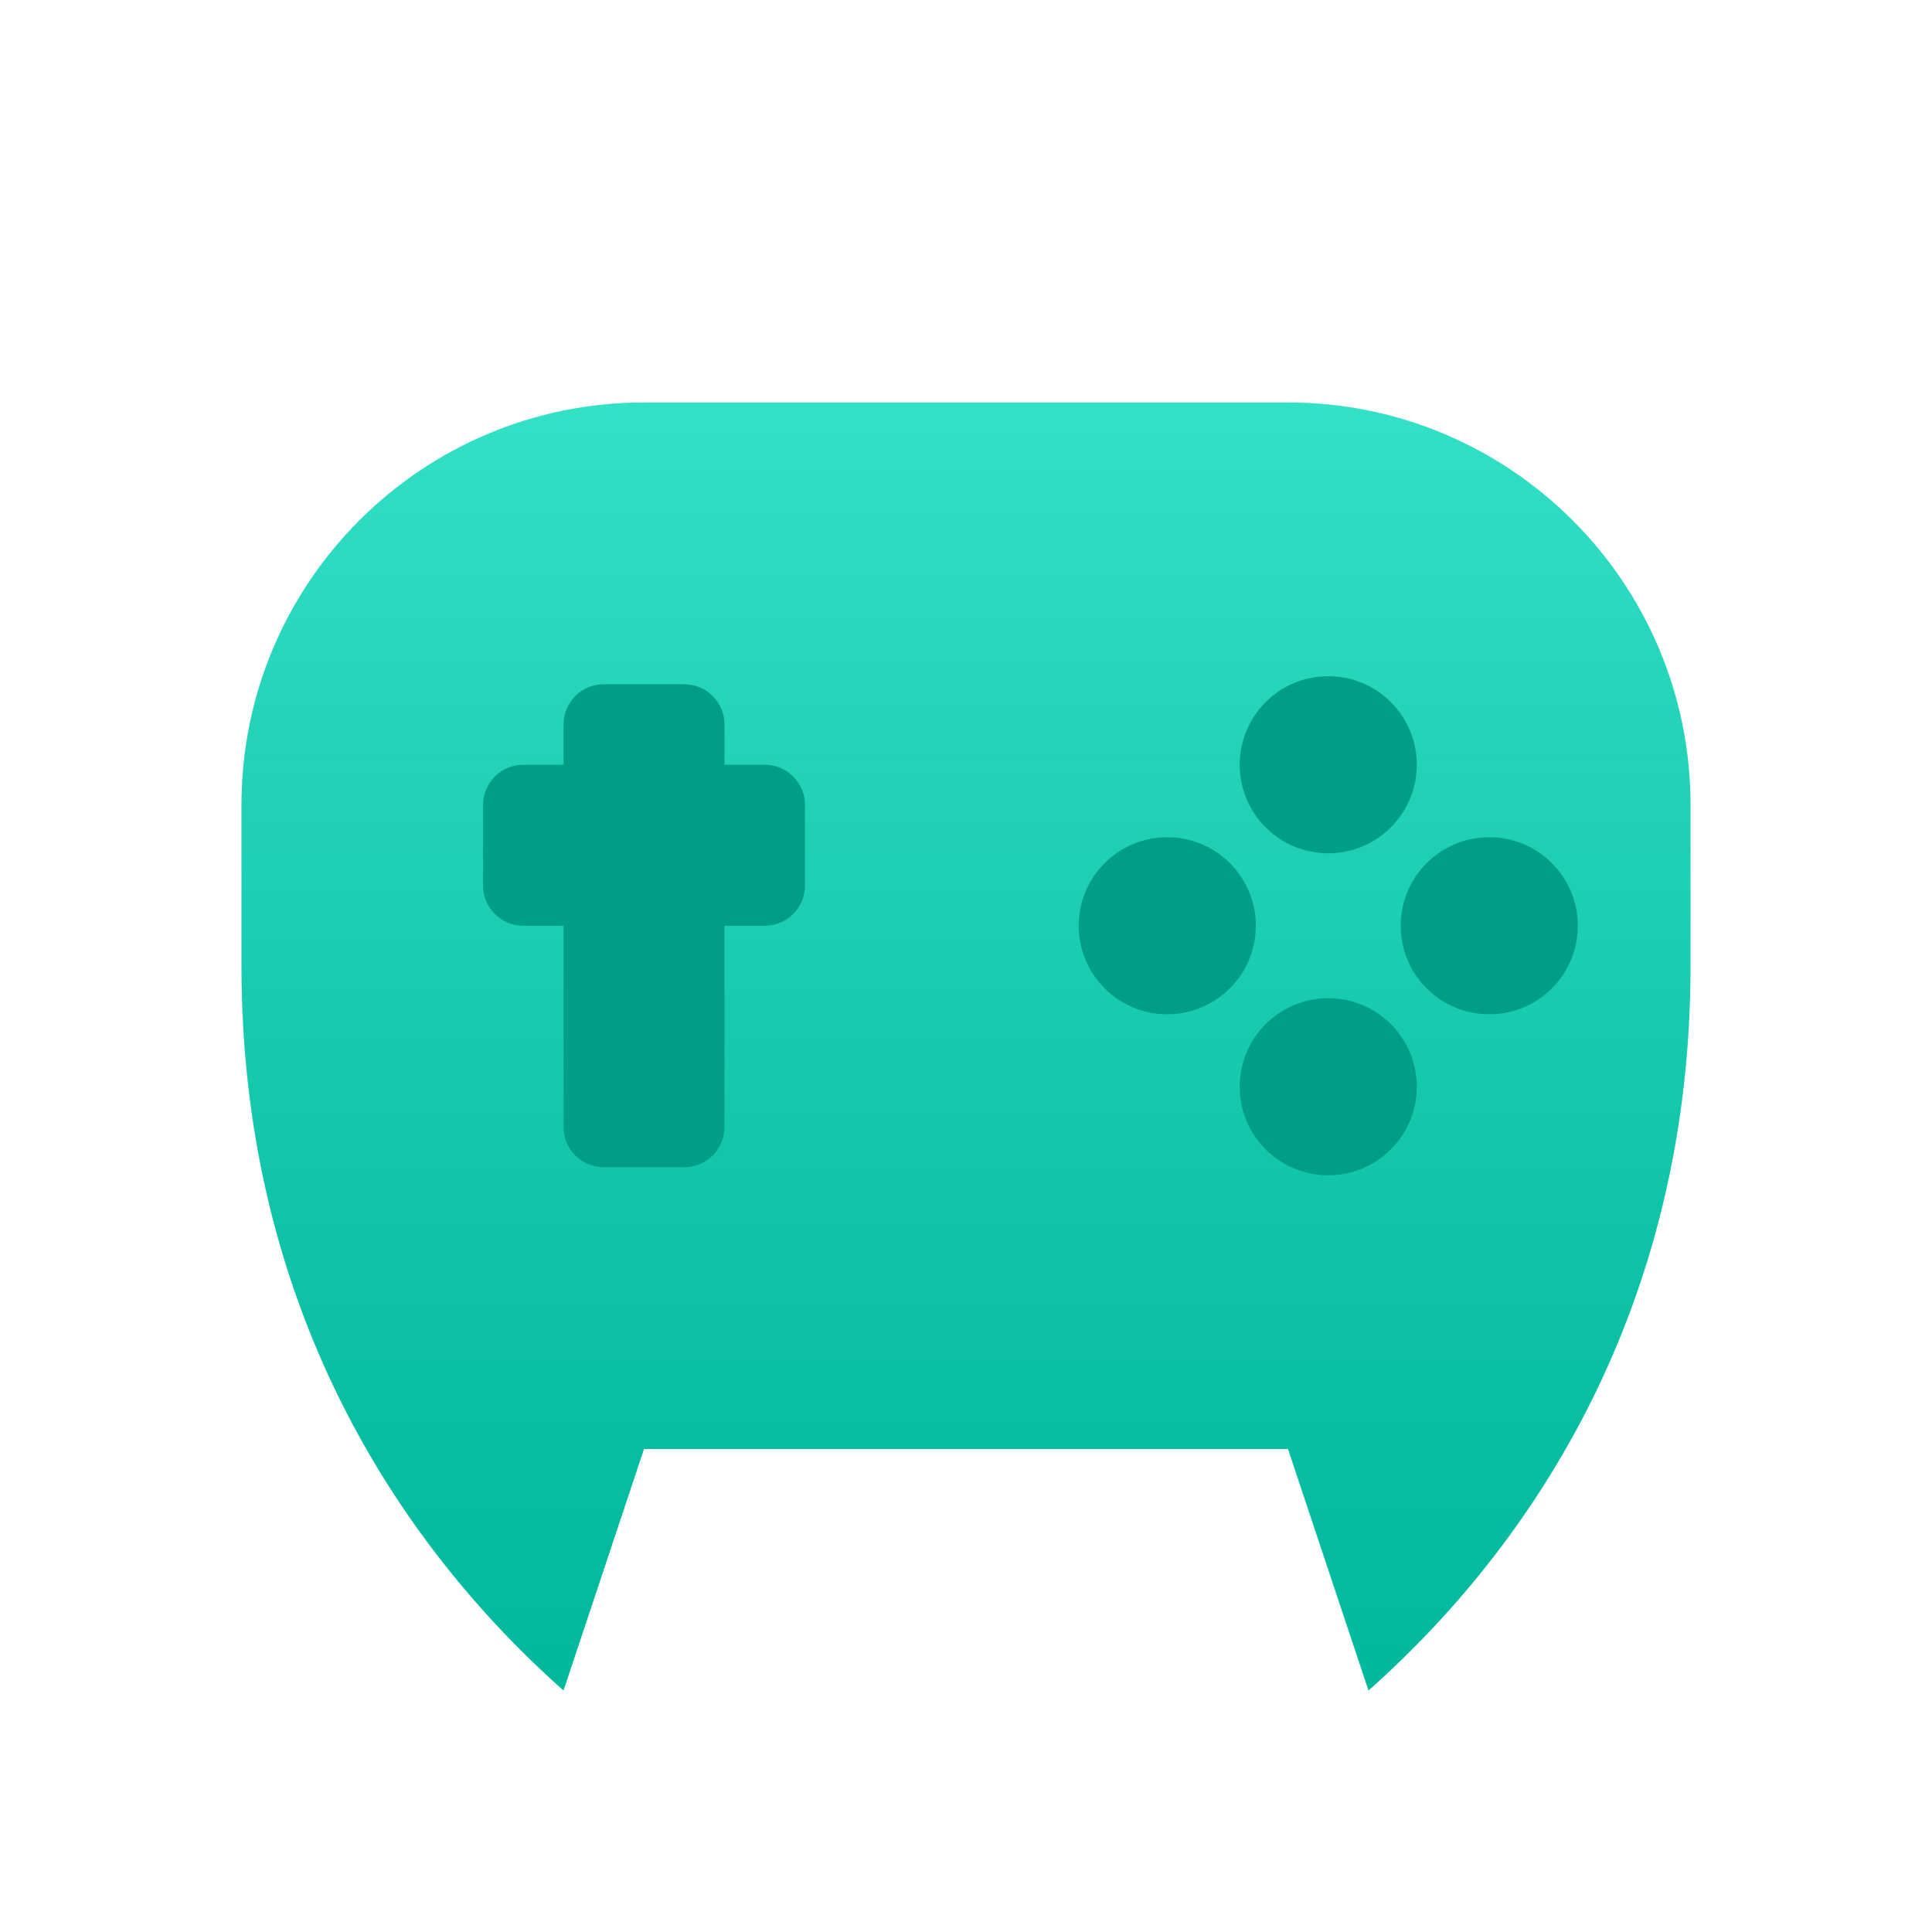
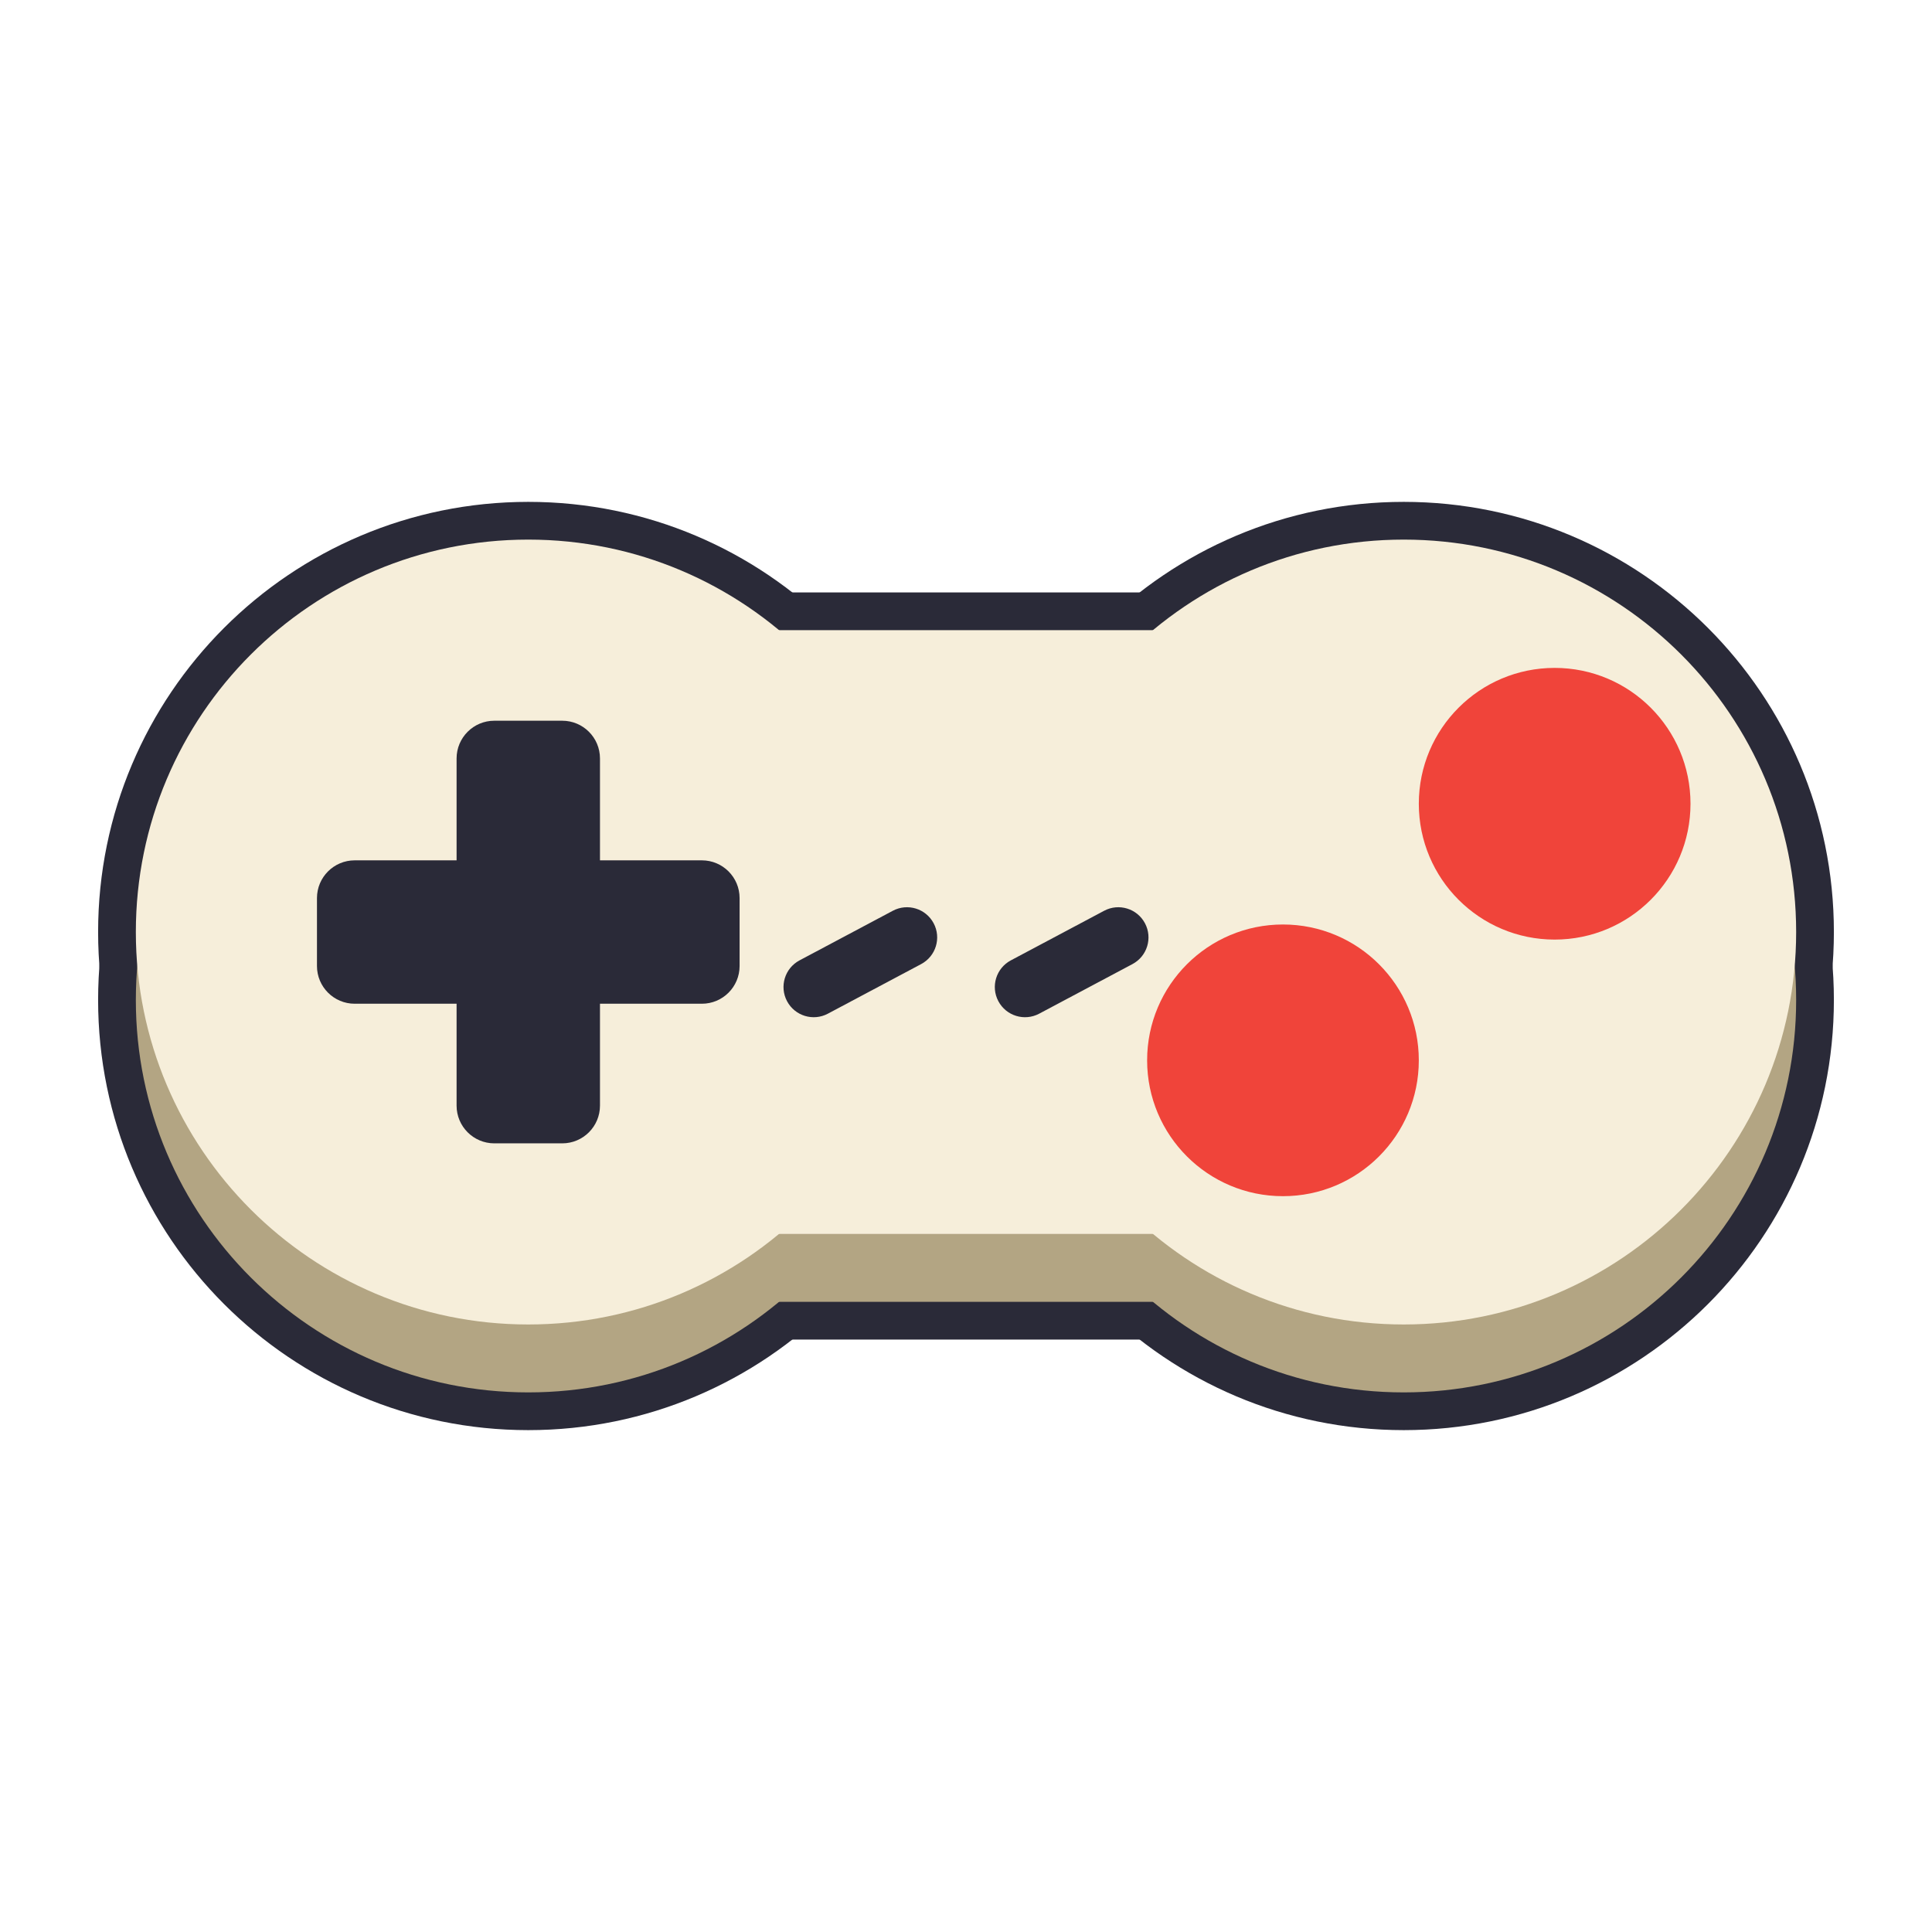
<svg xmlns="http://www.w3.org/2000/svg" width="48" height="48" viewBox="0 0 48 48" fill="none">
-   <path d="M6 20c0-5.523 4.477-10 10-10h16c5.523 0 10 4.477 10 10v4c0 8-3.5 14-8 18l-2-6H16l-2 6c-4.5-4-8-10-8-18v-4z" fill="#00d9b8" />
-   <path d="M6 20c0-5.523 4.477-10 10-10h16c5.523 0 10 4.477 10 10v4c0 8-3.5 14-8 18l-2-6H16l-2 6c-4.5-4-8-10-8-18v-4z" fill="url(#g)" />
-   <rect x="14" y="17" width="4" height="12" rx="1" fill="#009e87" />
-   <rect x="12" y="19" width="8" height="4" rx="1" fill="#009e87" />
-   <circle cx="33" cy="19" r="2.2" fill="#009e87" />
-   <circle cx="29" cy="23" r="2.2" fill="#009e87" />
-   <circle cx="37" cy="23" r="2.2" fill="#009e87" />
-   <circle cx="33" cy="27" r="2.2" fill="#009e87" />
-   <defs>
-     <linearGradient id="g" x1="24" y1="10" x2="24" y2="42" gradientUnits="userSpaceOnUse">
-       <stop stop-color="#fff" stop-opacity="0.2" />
-       <stop offset="1" stop-color="#000" stop-opacity="0.15" />
-     </linearGradient>
-   </defs>
+   <g transform="scale(0.09375)">
+     <g transform="translate(0 -9)">
+       <g stroke="#2a2a38" stroke-width="20">
+         <circle cx="140" cy="256" r="104" fill="#2a2a38" />
+         <circle cx="372" cy="256" r="104" fill="#2a2a38" />
+         <rect x="140" y="176" width="232" height="160" fill="#2a2a38" />
+         <circle cx="140" cy="274" r="104" fill="#2a2a38" />
+         <circle cx="372" cy="274" r="104" fill="#2a2a38" />
+         <rect x="140" y="194" width="232" height="160" fill="#2a2a38" />
+       </g>
+       <circle cx="140" cy="274" r="104" fill="#b3a583" />
+       <circle cx="372" cy="274" r="104" fill="#b3a583" />
+       <rect x="140" y="194" width="232" height="160" fill="#b3a583" />
+       <circle cx="140" cy="256" r="104" fill="#f6eeda" />
+       <circle cx="372" cy="256" r="104" fill="#f6eeda" />
+       <rect x="140" y="176" width="232" height="160" fill="#f6eeda" />
+       <rect x="121" y="200" width="38" height="112" rx="10" fill="#2a2a38" />
+       <rect x="84" y="237" width="112" height="38" rx="10" fill="#2a2a38" />
+       <circle cx="340" cy="290" r="36" fill="#f0443a" />
+       <circle cx="412" cy="222" r="36" fill="#f0443a" />
+       <rect x="206" y="256" width="44" height="16" rx="8" fill="#2a2a38" transform="rotate(-28 228 264)" />
+       <rect x="262" y="256" width="44" height="16" rx="8" fill="#2a2a38" transform="rotate(-28 284 264)" />
+     </g>
+   </g>
</svg>
